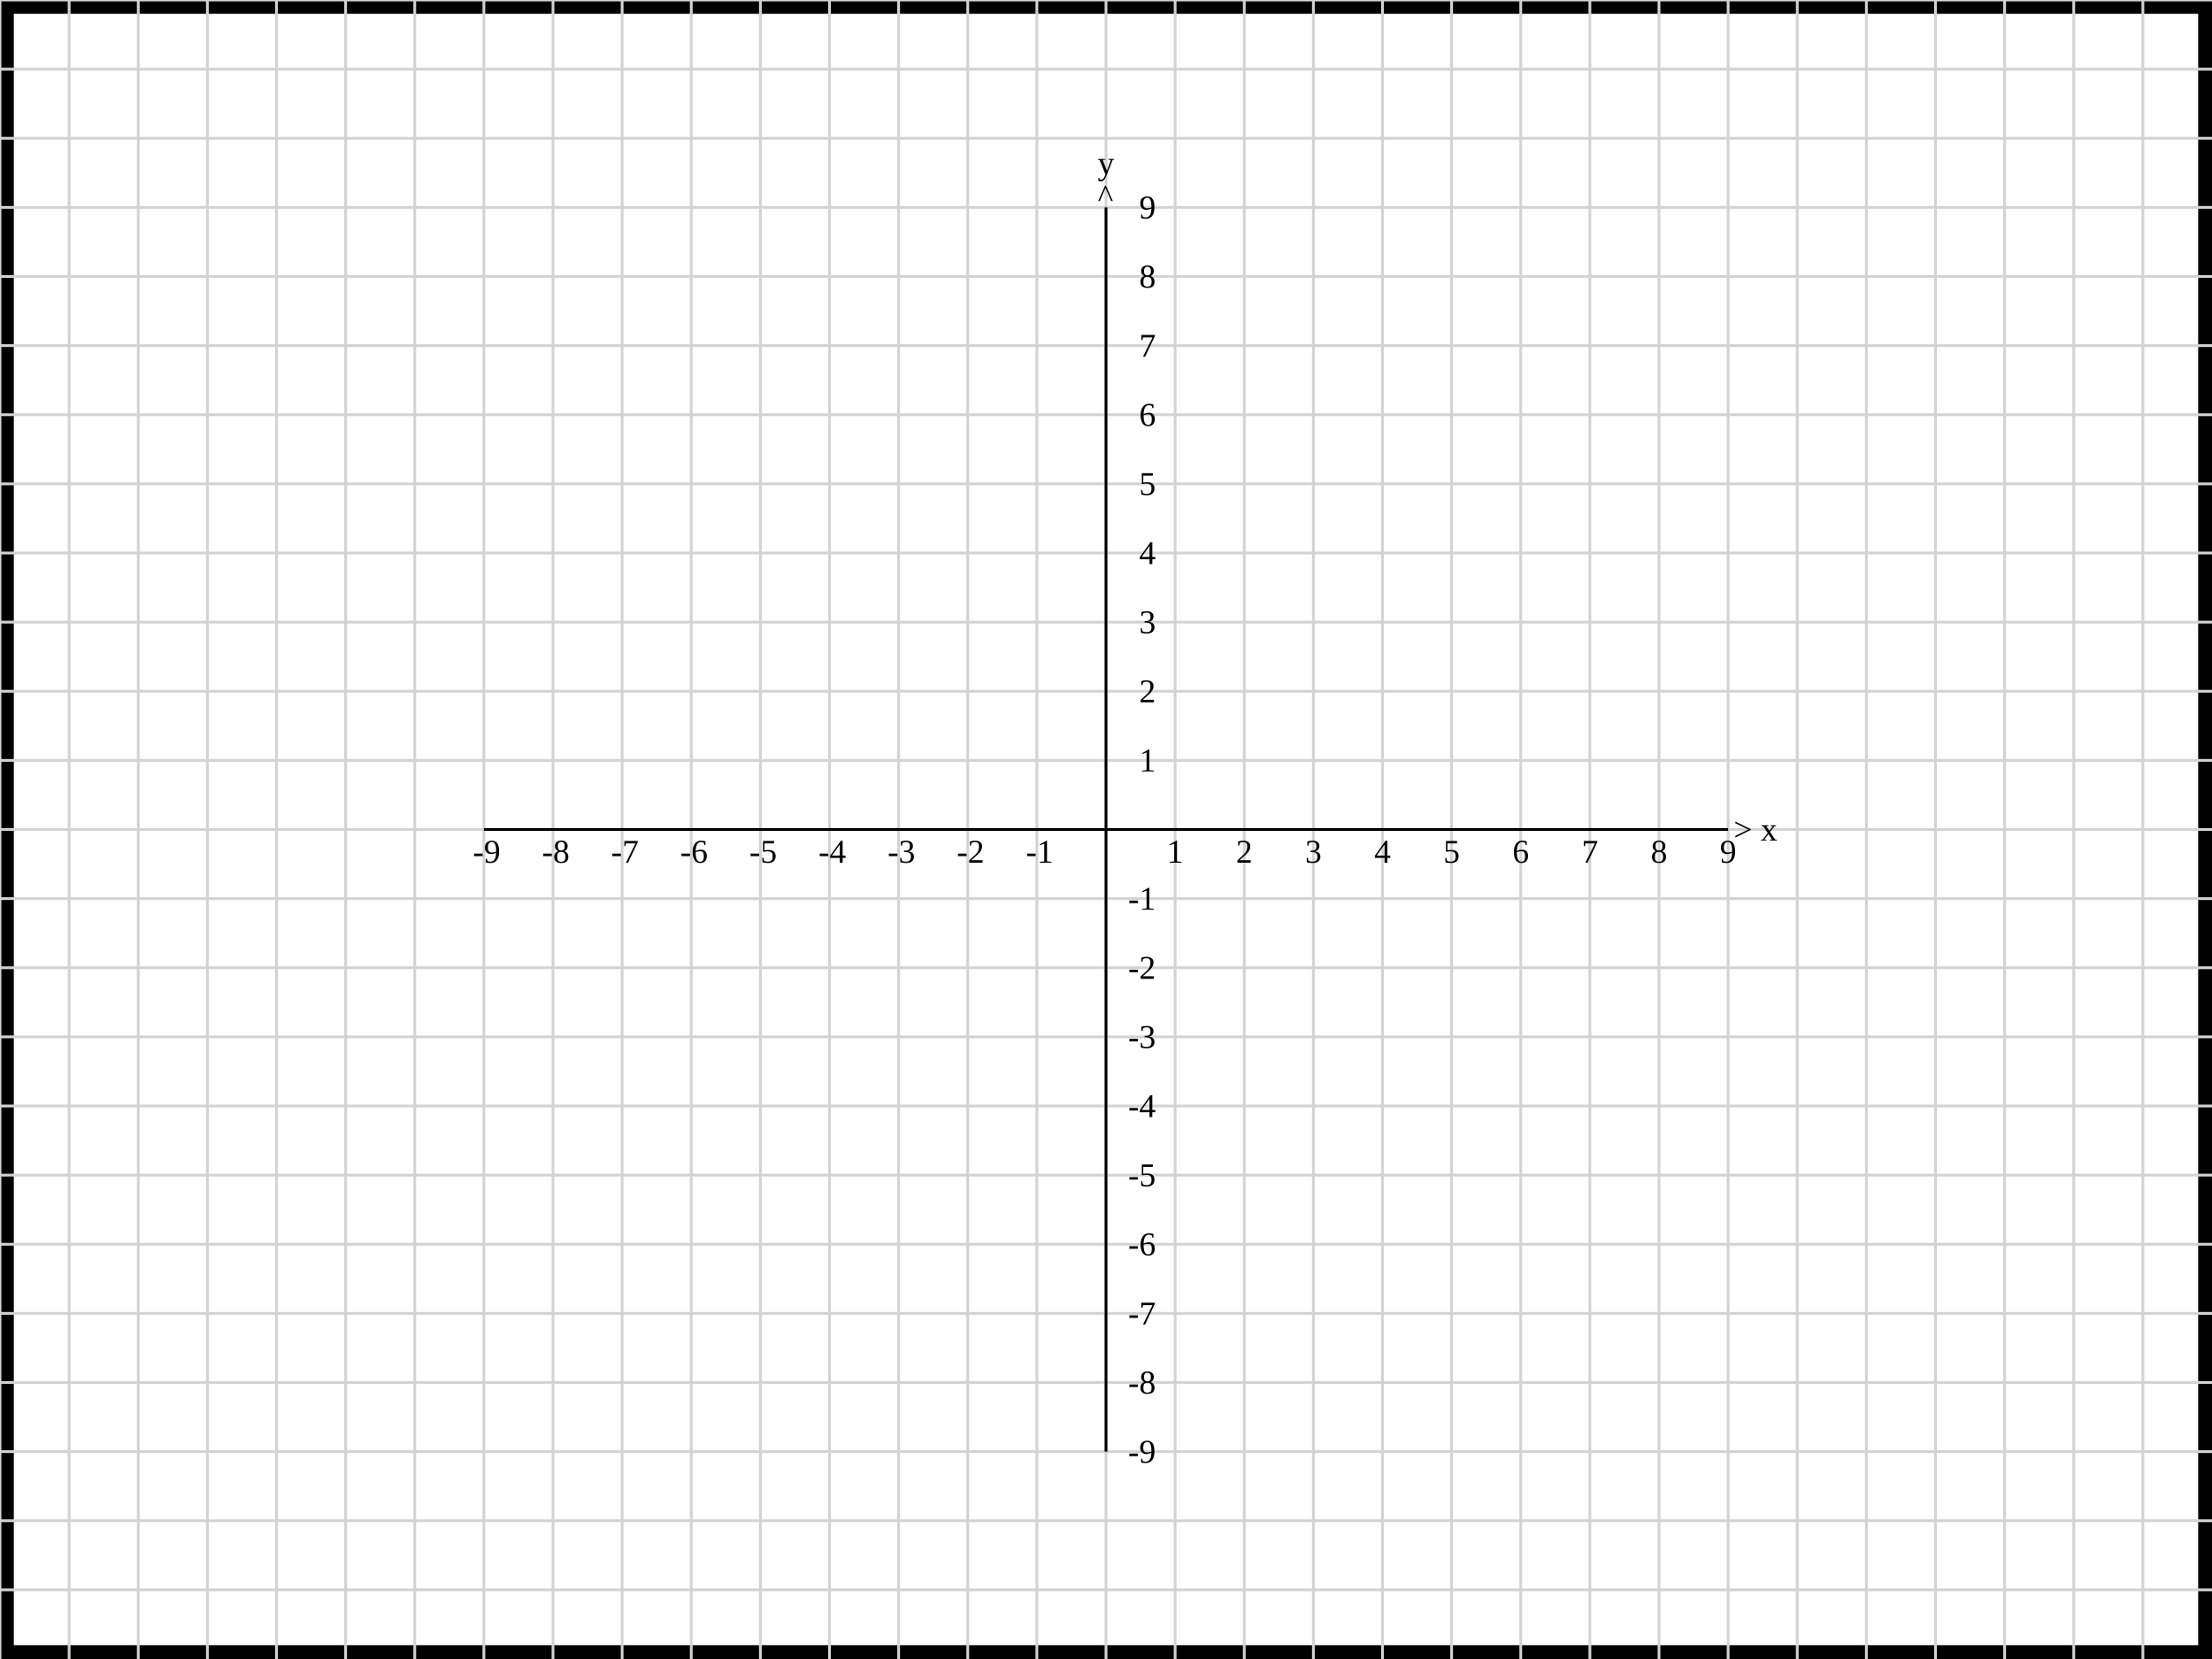
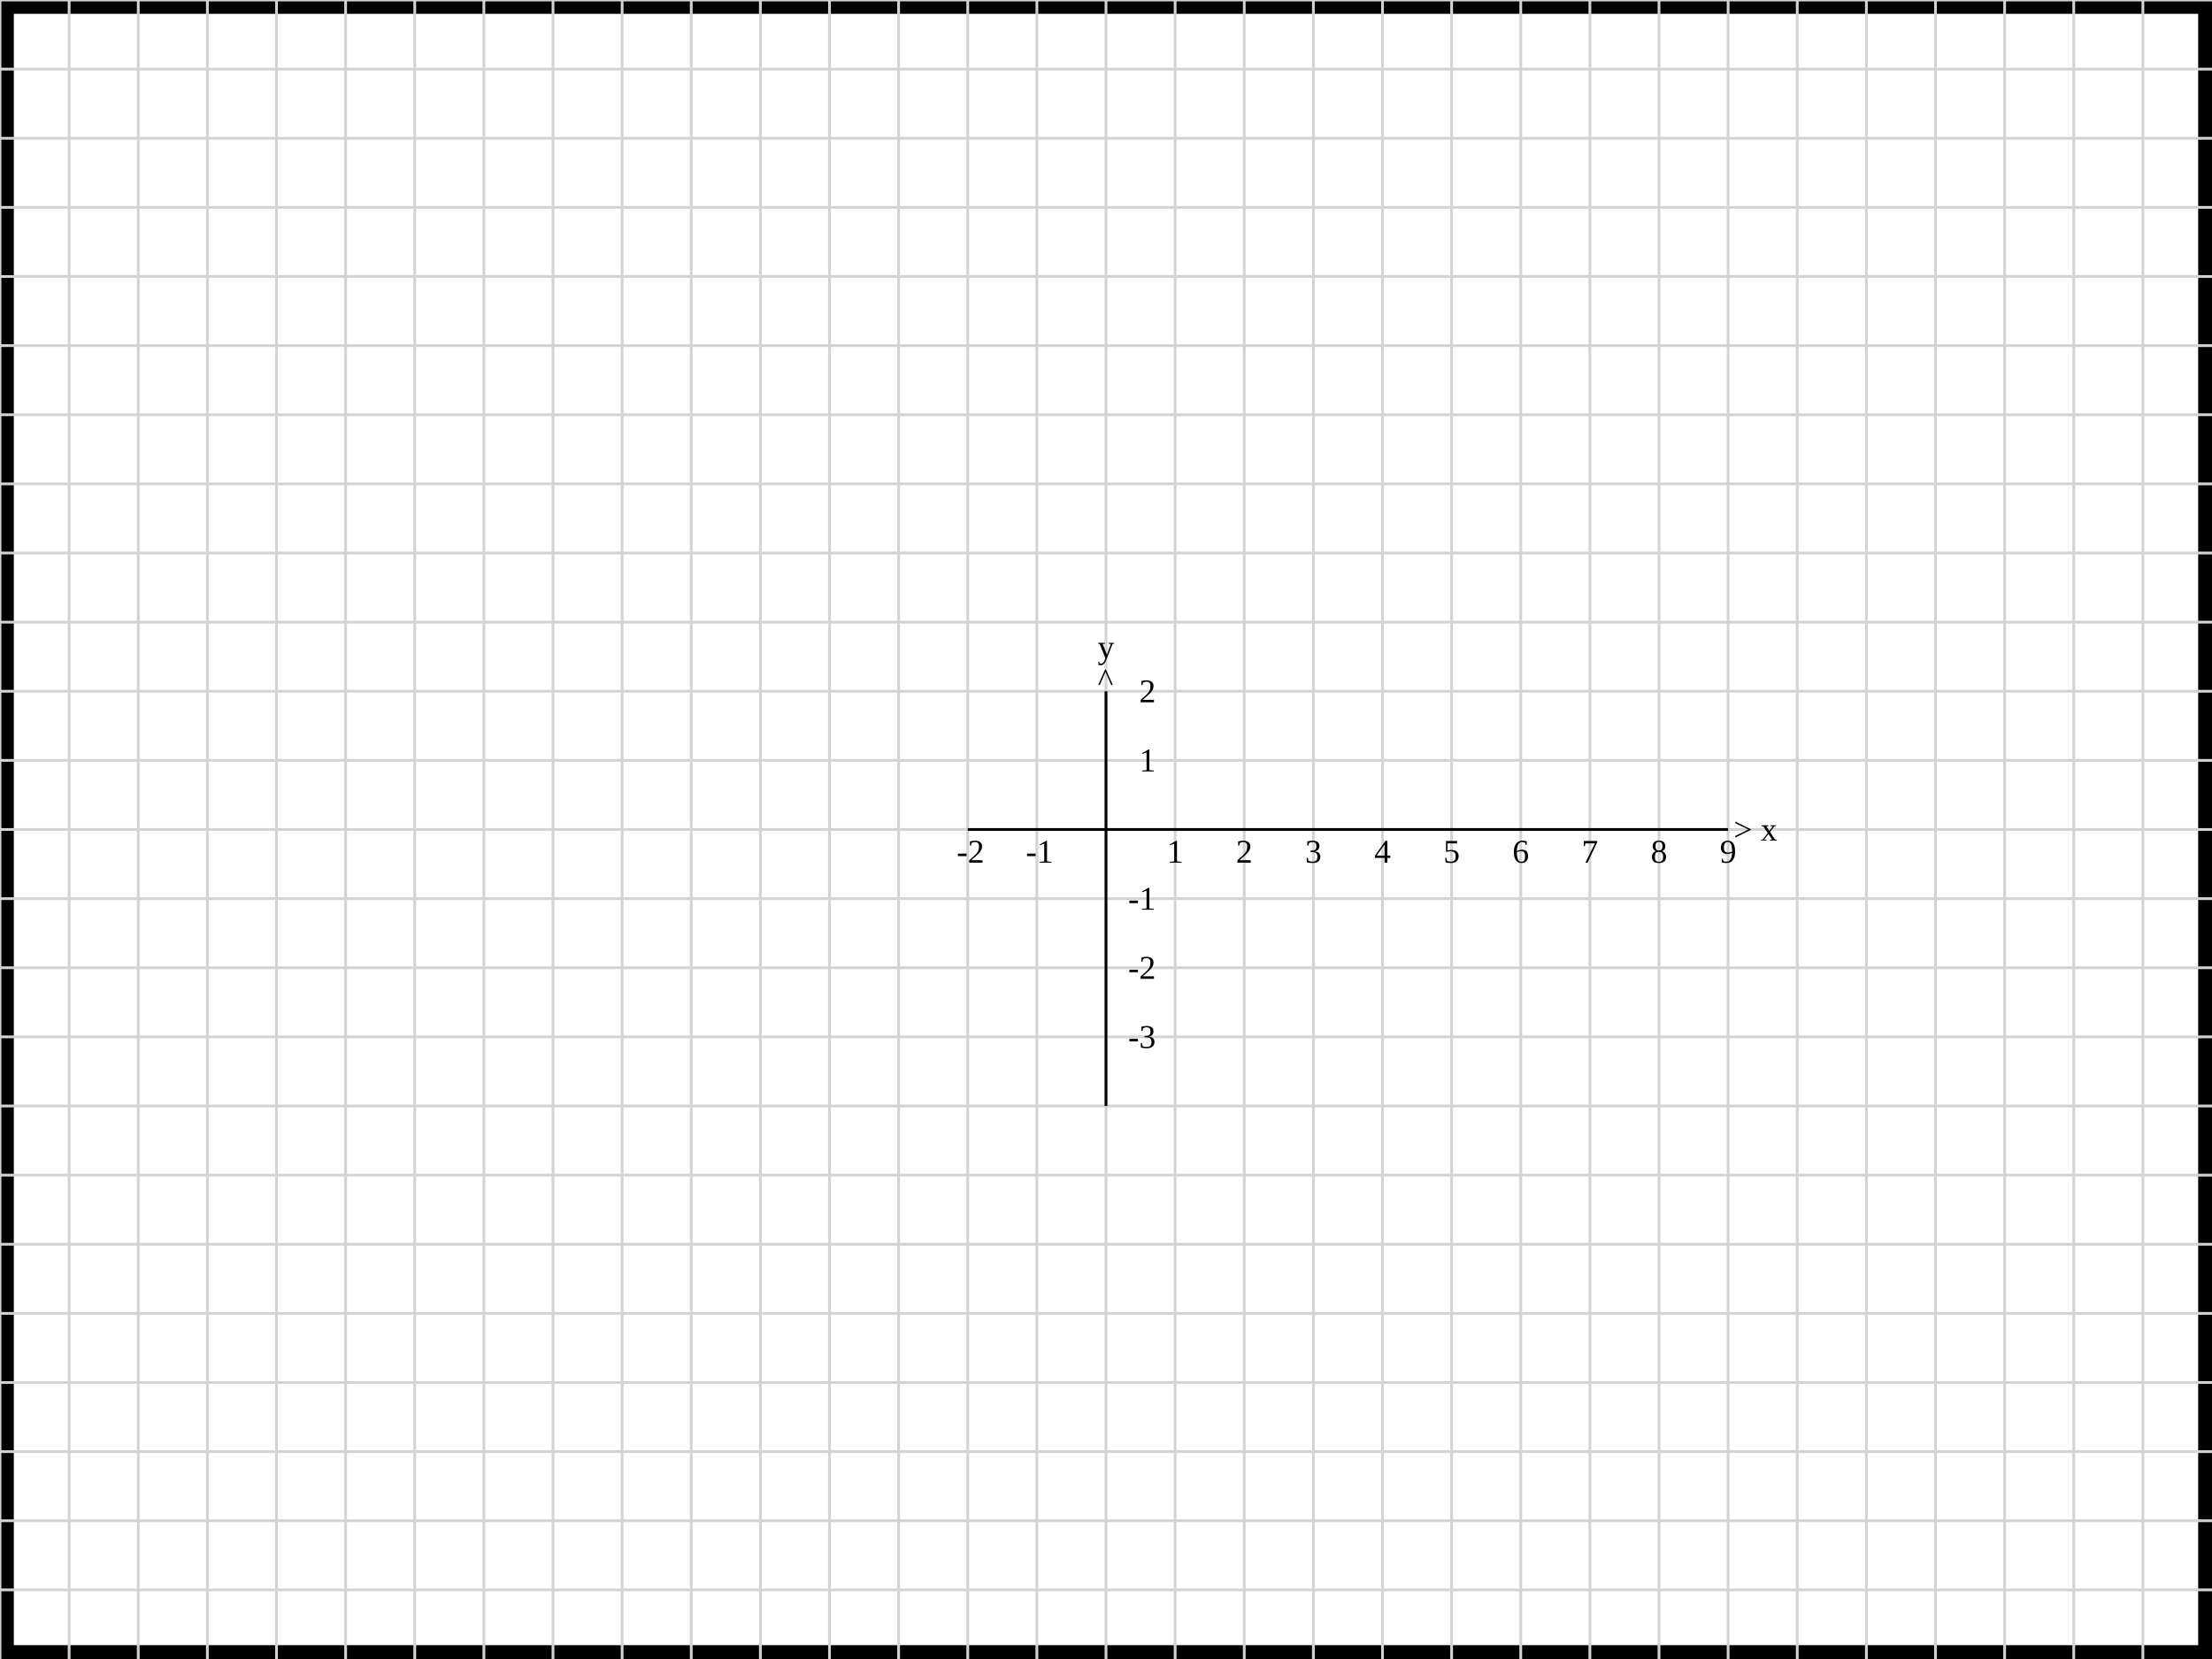
<svg xmlns="http://www.w3.org/2000/svg" version="1.1" baseProfile="full" width="800" height="600">
  <rect x="0" y="0" width="800" height="600" stroke="black" stroke-width="10" fill="white" />
  <line x1="0" y1="0" x2="0" y2="600" stroke="lightgrey" stroke-width="1" />
  <line x1="25" y1="0" x2="25" y2="600" stroke="lightgrey" stroke-width="1" />
  <line x1="50" y1="0" x2="50" y2="600" stroke="lightgrey" stroke-width="1" />
  <line x1="75" y1="0" x2="75" y2="600" stroke="lightgrey" stroke-width="1" />
  <line x1="100" y1="0" x2="100" y2="600" stroke="lightgrey" stroke-width="1" />
  <line x1="125" y1="0" x2="125" y2="600" stroke="lightgrey" stroke-width="1" />
  <line x1="150" y1="0" x2="150" y2="600" stroke="lightgrey" stroke-width="1" />
  <line x1="175" y1="0" x2="175" y2="600" stroke="lightgrey" stroke-width="1" />
  <line x1="200" y1="0" x2="200" y2="600" stroke="lightgrey" stroke-width="1" />
  <line x1="225" y1="0" x2="225" y2="600" stroke="lightgrey" stroke-width="1" />
  <line x1="250" y1="0" x2="250" y2="600" stroke="lightgrey" stroke-width="1" />
  <line x1="275" y1="0" x2="275" y2="600" stroke="lightgrey" stroke-width="1" />
  <line x1="300" y1="0" x2="300" y2="600" stroke="lightgrey" stroke-width="1" />
  <line x1="325" y1="0" x2="325" y2="600" stroke="lightgrey" stroke-width="1" />
  <line x1="350" y1="0" x2="350" y2="600" stroke="lightgrey" stroke-width="1" />
  <line x1="375" y1="0" x2="375" y2="600" stroke="lightgrey" stroke-width="1" />
  <line x1="400" y1="0" x2="400" y2="600" stroke="lightgrey" stroke-width="1" />
  <line x1="425" y1="0" x2="425" y2="600" stroke="lightgrey" stroke-width="1" />
  <line x1="450" y1="0" x2="450" y2="600" stroke="lightgrey" stroke-width="1" />
  <line x1="475" y1="0" x2="475" y2="600" stroke="lightgrey" stroke-width="1" />
  <line x1="500" y1="0" x2="500" y2="600" stroke="lightgrey" stroke-width="1" />
  <line x1="525" y1="0" x2="525" y2="600" stroke="lightgrey" stroke-width="1" />
  <line x1="550" y1="0" x2="550" y2="600" stroke="lightgrey" stroke-width="1" />
  <line x1="575" y1="0" x2="575" y2="600" stroke="lightgrey" stroke-width="1" />
  <line x1="600" y1="0" x2="600" y2="600" stroke="lightgrey" stroke-width="1" />
  <line x1="625" y1="0" x2="625" y2="600" stroke="lightgrey" stroke-width="1" />
  <line x1="650" y1="0" x2="650" y2="600" stroke="lightgrey" stroke-width="1" />
  <line x1="675" y1="0" x2="675" y2="600" stroke="lightgrey" stroke-width="1" />
  <line x1="700" y1="0" x2="700" y2="600" stroke="lightgrey" stroke-width="1" />
  <line x1="725" y1="0" x2="725" y2="600" stroke="lightgrey" stroke-width="1" />
  <line x1="750" y1="0" x2="750" y2="600" stroke="lightgrey" stroke-width="1" />
  <line x1="775" y1="0" x2="775" y2="600" stroke="lightgrey" stroke-width="1" />
  <line x1="0" y1="0" x2="800" y2="0" stroke="lightgrey" stroke-width="1" />
  <line x1="0" y1="25" x2="800" y2="25" stroke="lightgrey" stroke-width="1" />
  <line x1="0" y1="50" x2="800" y2="50" stroke="lightgrey" stroke-width="1" />
  <line x1="0" y1="75" x2="800" y2="75" stroke="lightgrey" stroke-width="1" />
  <line x1="0" y1="100" x2="800" y2="100" stroke="lightgrey" stroke-width="1" />
  <line x1="0" y1="125" x2="800" y2="125" stroke="lightgrey" stroke-width="1" />
  <line x1="0" y1="150" x2="800" y2="150" stroke="lightgrey" stroke-width="1" />
  <line x1="0" y1="175" x2="800" y2="175" stroke="lightgrey" stroke-width="1" />
  <line x1="0" y1="200" x2="800" y2="200" stroke="lightgrey" stroke-width="1" />
  <line x1="0" y1="225" x2="800" y2="225" stroke="lightgrey" stroke-width="1" />
  <line x1="0" y1="250" x2="800" y2="250" stroke="lightgrey" stroke-width="1" />
  <line x1="0" y1="275" x2="800" y2="275" stroke="lightgrey" stroke-width="1" />
  <line x1="0" y1="300" x2="800" y2="300" stroke="lightgrey" stroke-width="1" />
  <line x1="0" y1="325" x2="800" y2="325" stroke="lightgrey" stroke-width="1" />
  <line x1="0" y1="350" x2="800" y2="350" stroke="lightgrey" stroke-width="1" />
  <line x1="0" y1="375" x2="800" y2="375" stroke="lightgrey" stroke-width="1" />
  <line x1="0" y1="400" x2="800" y2="400" stroke="lightgrey" stroke-width="1" />
  <line x1="0" y1="425" x2="800" y2="425" stroke="lightgrey" stroke-width="1" />
  <line x1="0" y1="450" x2="800" y2="450" stroke="lightgrey" stroke-width="1" />
  <line x1="0" y1="475" x2="800" y2="475" stroke="lightgrey" stroke-width="1" />
  <line x1="0" y1="500" x2="800" y2="500" stroke="lightgrey" stroke-width="1" />
  <line x1="0" y1="525" x2="800" y2="525" stroke="lightgrey" stroke-width="1" />
  <line x1="0" y1="550" x2="800" y2="550" stroke="lightgrey" stroke-width="1" />
  <line x1="0" y1="575" x2="800" y2="575" stroke="lightgrey" stroke-width="1" />
-   <line x1="400" y1="300" x2="400" y2="75" stroke="black" stroke-width="1" />
-   <line x1="400" y1="300" x2="400" y2="525" stroke="black" stroke-width="1" />
-   <line x1="400" y1="300" x2="175" y2="300" stroke="black" stroke-width="1" />
+   <line x1="400" y1="300" x2="400" y2="250" stroke="black" stroke-width="1" />
+   <line x1="400" y1="300" x2="400" y2="400" stroke="black" stroke-width="1" />
+   <line x1="400" y1="300" x2="350" y2="300" stroke="black" stroke-width="1" />
  <line x1="400" y1="300" x2="625" y2="300" stroke="black" stroke-width="1" />
  <text x="422" y="312" fill="black" font-size="12" transform="">1</text>
  <text x="447" y="312" fill="black" font-size="12" transform="">2</text>
  <text x="472" y="312" fill="black" font-size="12" transform="">3</text>
  <text x="497" y="312" fill="black" font-size="12" transform="">4</text>
  <text x="522" y="312" fill="black" font-size="12" transform="">5</text>
  <text x="547" y="312" fill="black" font-size="12" transform="">6</text>
  <text x="572" y="312" fill="black" font-size="12" transform="">7</text>
  <text x="597" y="312" fill="black" font-size="12" transform="">8</text>
  <text x="622" y="312" fill="black" font-size="12" transform="">9</text>
  <text x="371" y="312" fill="black" font-size="12" transform="">-1</text>
  <text x="346" y="312" fill="black" font-size="12" transform="">-2</text>
-   <text x="321" y="312" fill="black" font-size="12" transform="">-3</text>
-   <text x="296" y="312" fill="black" font-size="12" transform="">-4</text>
-   <text x="271" y="312" fill="black" font-size="12" transform="">-5</text>
-   <text x="246" y="312" fill="black" font-size="12" transform="">-6</text>
-   <text x="221" y="312" fill="black" font-size="12" transform="">-7</text>
-   <text x="196" y="312" fill="black" font-size="12" transform="">-8</text>
-   <text x="171" y="312" fill="black" font-size="12" transform="">-9</text>
  <text x="412" y="279" fill="black" font-size="12" transform="">1</text>
  <text x="412" y="254" fill="black" font-size="12" transform="">2</text>
-   <text x="412" y="229" fill="black" font-size="12" transform="">3</text>
-   <text x="412" y="204" fill="black" font-size="12" transform="">4</text>
-   <text x="412" y="179" fill="black" font-size="12" transform="">5</text>
-   <text x="412" y="154" fill="black" font-size="12" transform="">6</text>
-   <text x="412" y="129" fill="black" font-size="12" transform="">7</text>
-   <text x="412" y="104" fill="black" font-size="12" transform="">8</text>
-   <text x="412" y="79" fill="black" font-size="12" transform="">9</text>
  <text x="408" y="329" fill="black" font-size="12" transform="">-1</text>
  <text x="408" y="354" fill="black" font-size="12" transform="">-2</text>
  <text x="408" y="379" fill="black" font-size="12" transform="">-3</text>
-   <text x="408" y="404" fill="black" font-size="12" transform="">-4</text>
-   <text x="408" y="429" fill="black" font-size="12" transform="">-5</text>
-   <text x="408" y="454" fill="black" font-size="12" transform="">-6</text>
-   <text x="408" y="479" fill="black" font-size="12" transform="">-7</text>
-   <text x="408" y="504" fill="black" font-size="12" transform="">-8</text>
-   <text x="408" y="529" fill="black" font-size="12" transform="">-9</text>
  <text x="627" y="304" fill="black" font-size="12" transform="">&gt; x</text>
-   <text x="397" y="75" fill="black" font-size="12" transform="">^</text>
-   <text x="397" y="63" fill="black" font-size="12" transform="">y</text>
+   <text x="397" y="250" fill="black" font-size="12" transform="">^</text>
+   <text x="397" y="238" fill="black" font-size="12" transform="">y</text>
</svg>
